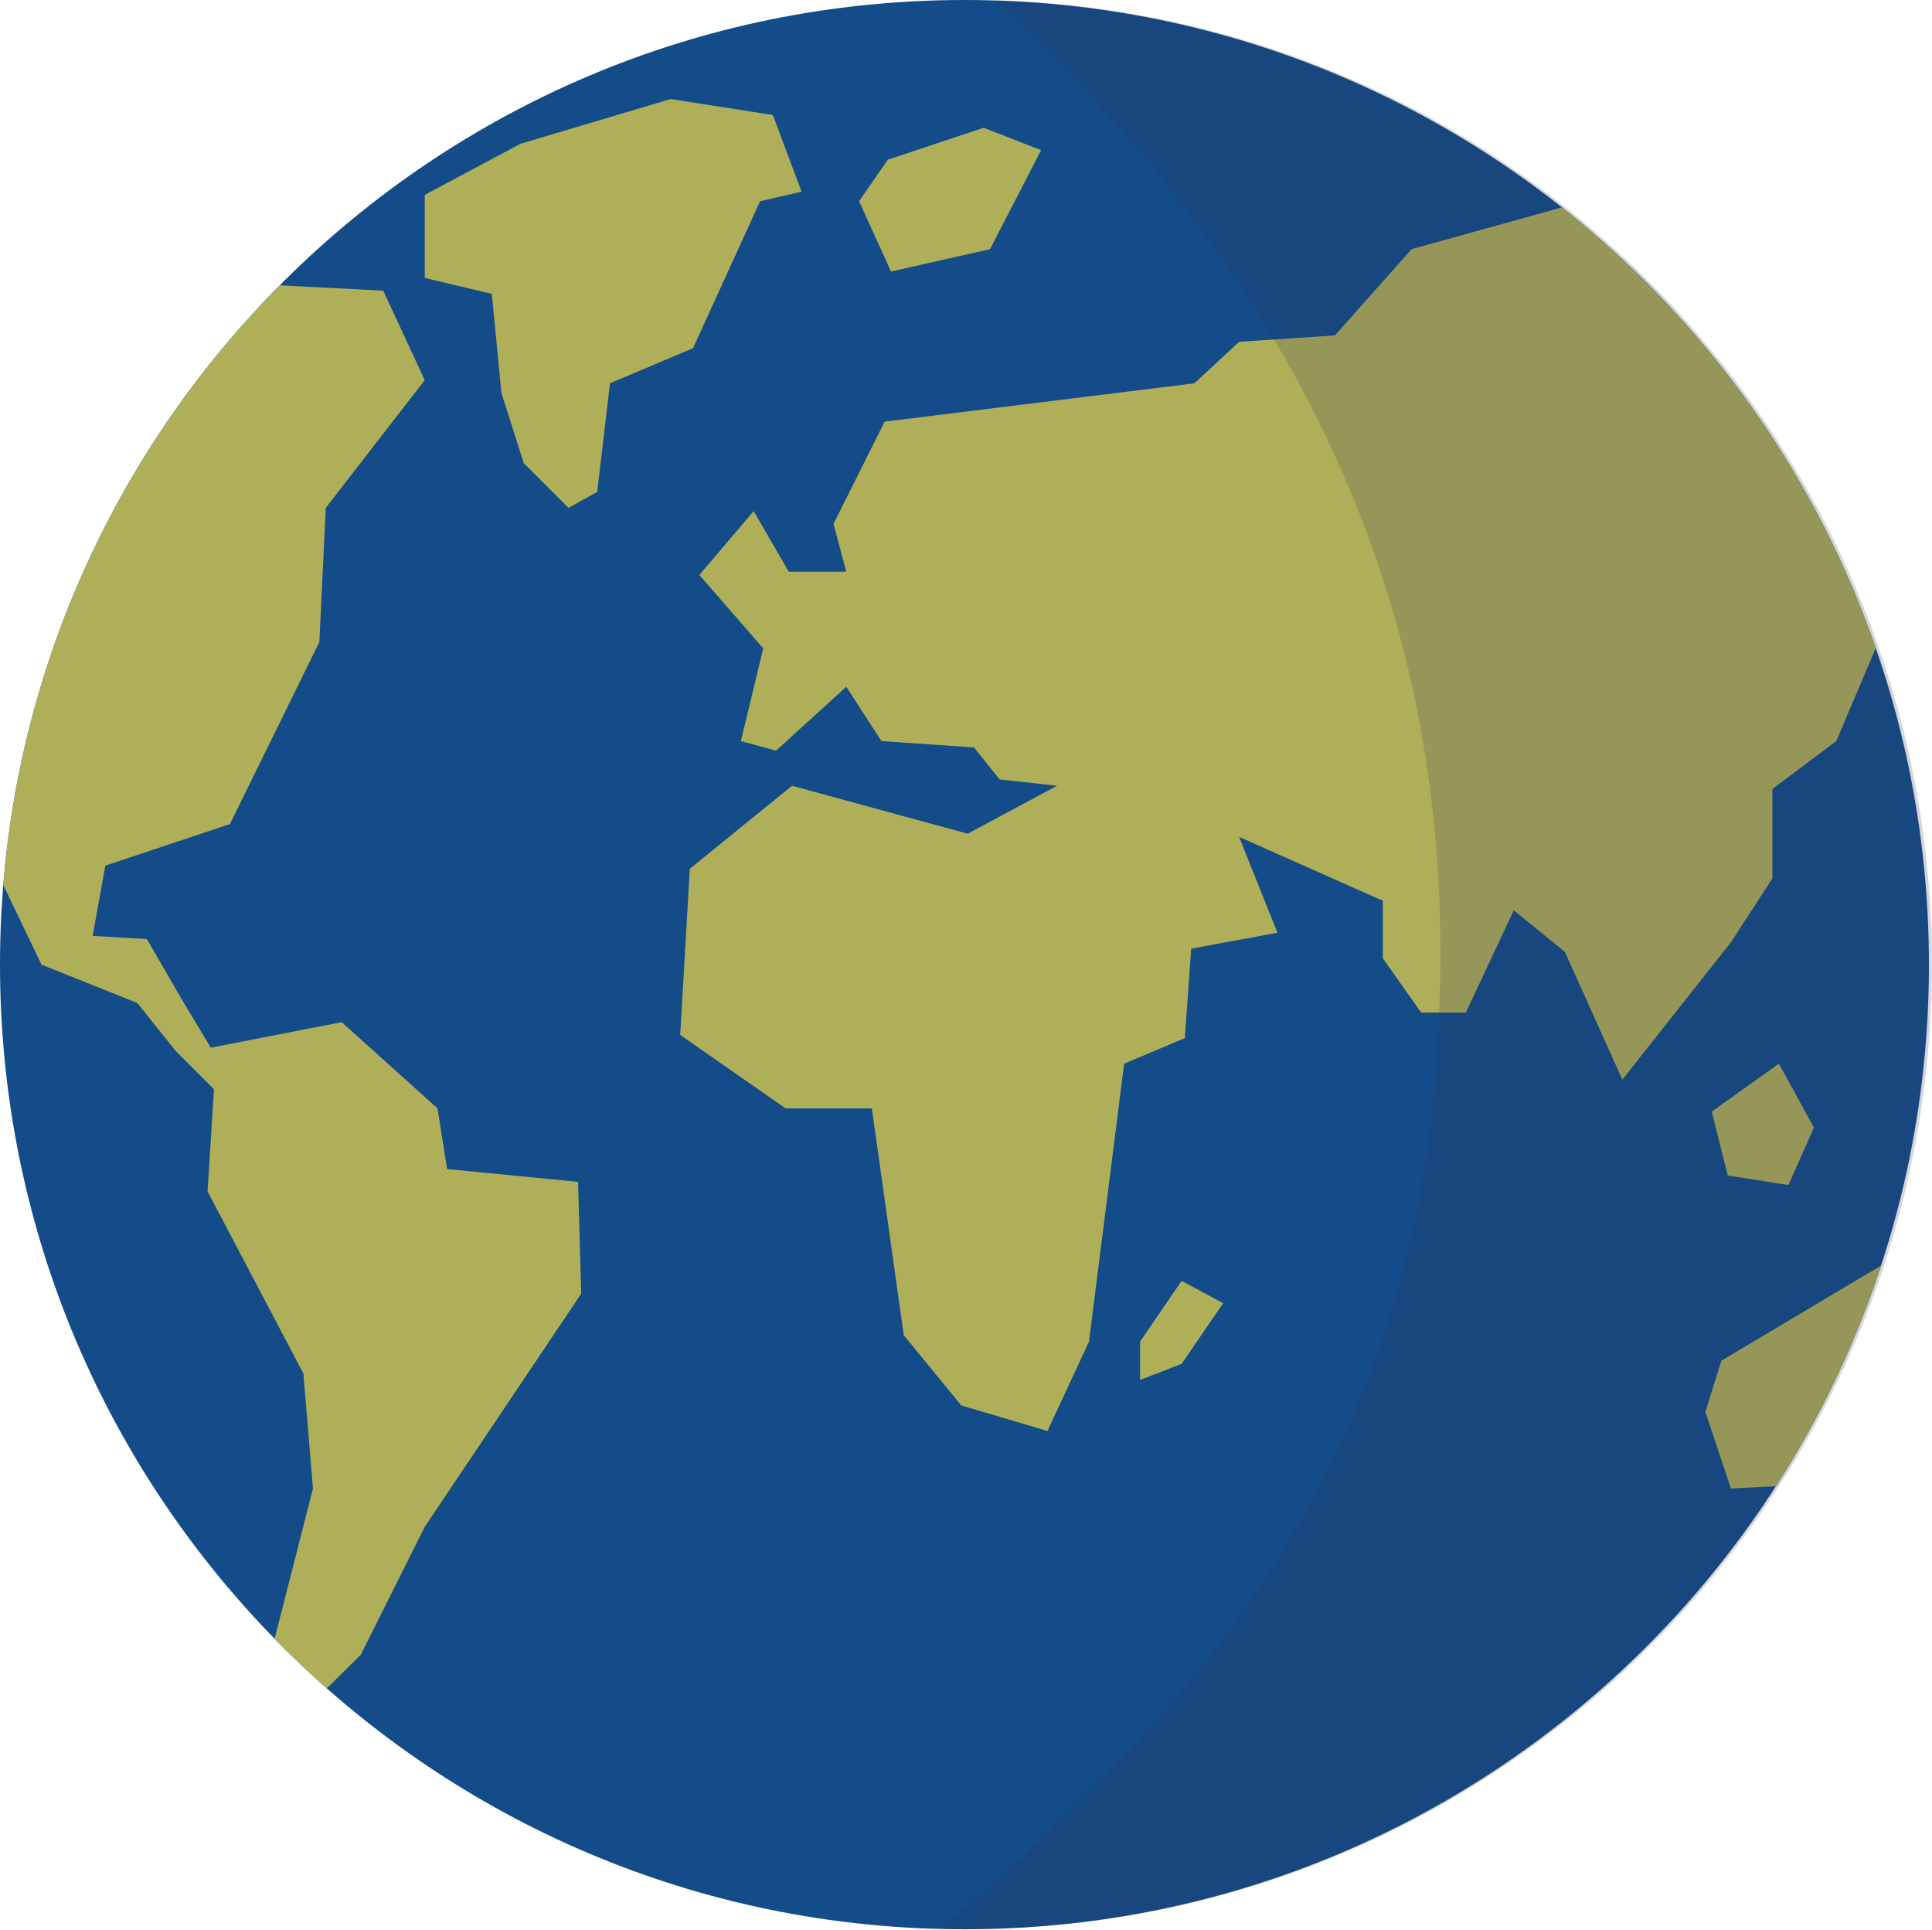
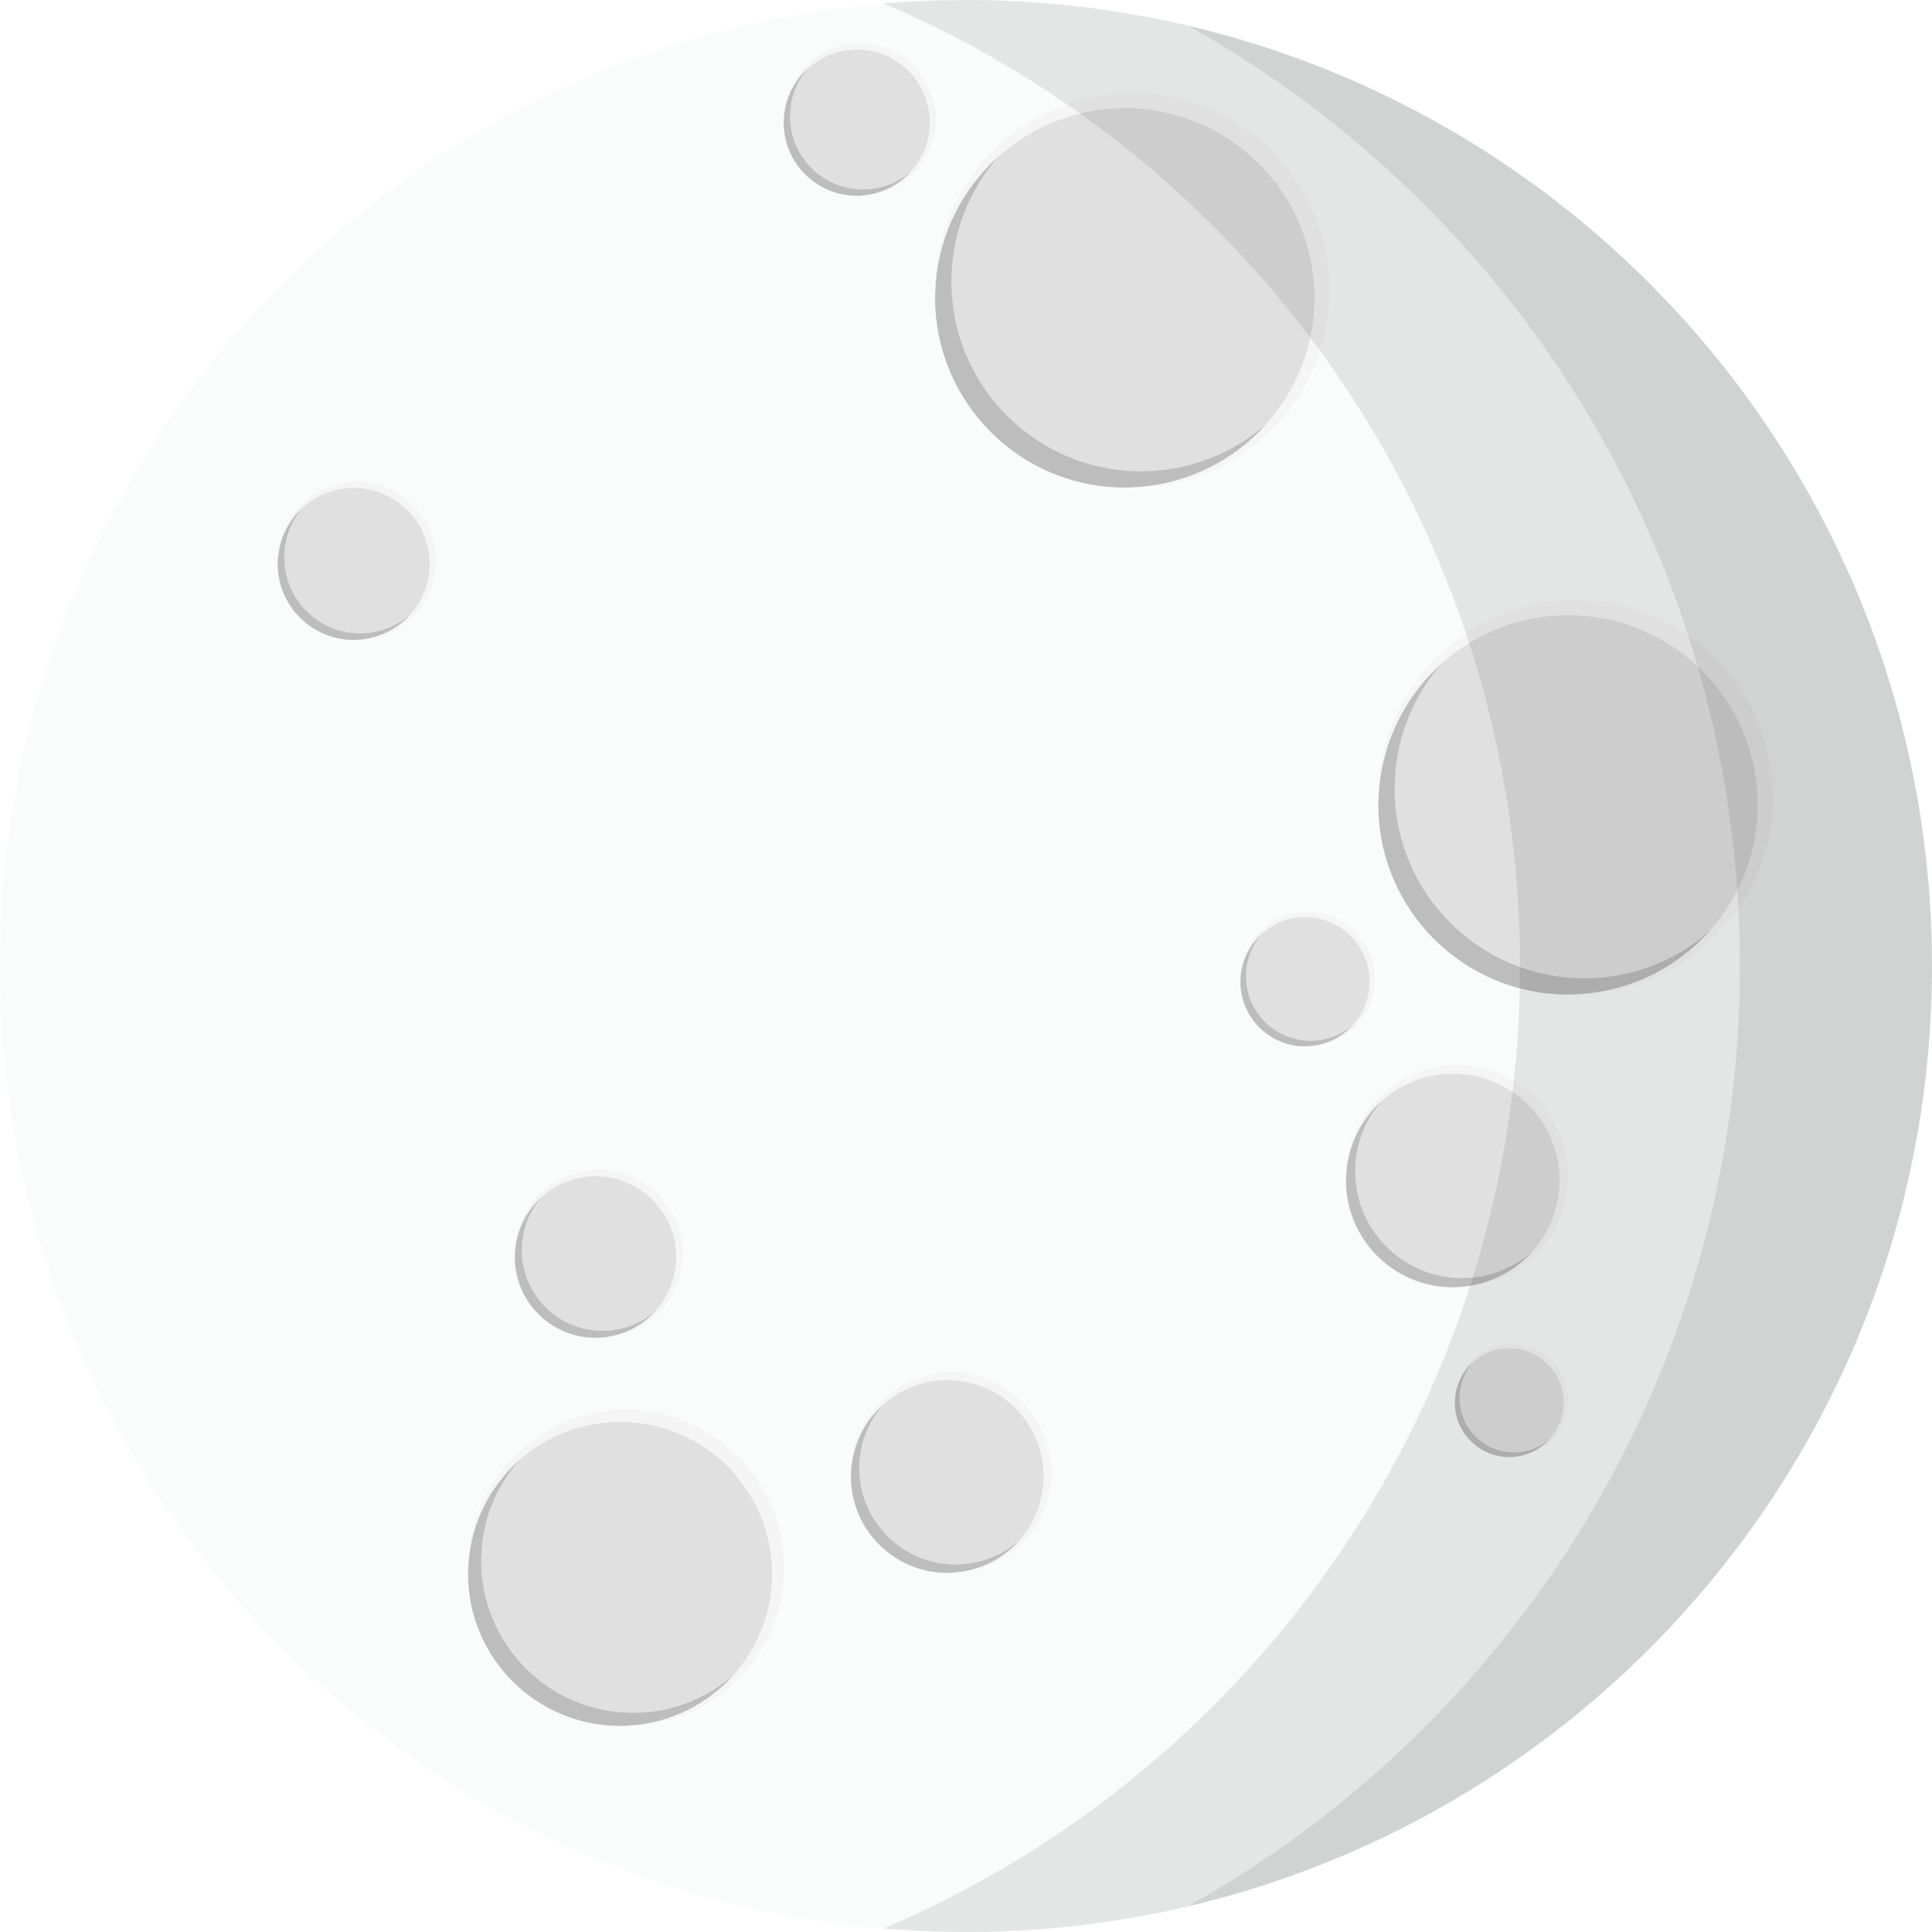
- <svg xmlns="http://www.w3.org/2000/svg" version="1.1" id="Warstwa_1" x="0px" y="0px" width="220.545px" height="220.197px" viewBox="0 0 220.545 220.197" enable-background="new 0 0 220.545 220.197" xml:space="preserve">
+ <svg xmlns="http://www.w3.org/2000/svg" version="1.1" id="Warstwa_1" x="0px" y="0px" width="220.174px" height="220.175px" viewBox="0.175 -0.258 220.174 220.175" enable-background="new 0.175 -0.258 220.174 220.175" xml:space="preserve">
  <g>
-     <path fill="#134C89" d="M220.194,110.1c0,60.805-49.292,110.098-110.097,110.098C49.292,220.197,0,170.904,0,110.1   S49.292,0,110.098,0C170.902,0,220.194,49.295,220.194,110.1" />
-     <path fill="#B0AF59" d="M214.135,73.945l-4.513,10.635l-7.291,5.469v10.207l-4.738,7.293l-12.396,15.675l-6.561-14.581l-5.833-4.74   l-5.469,11.666h-5.104l-4.375-6.197v-6.563l-16.404-7.291l4.373,10.938l-9.843,1.822l-0.729,10.207l-6.927,2.916l-4.011,31.718   l-4.738,10.206l-9.845-2.914l-6.562-8.021l-3.645-25.885h-9.843l-12.031-8.385l1.094-18.957l11.666-9.479l20.052,5.47l10.206-5.47   l-6.562-0.728l-2.917-3.646l-10.571-0.729l-4.011-6.197l-8.021,7.292l-4.011-1.095l2.552-10.572l-7.29-8.386l6.197-7.289   l4.011,6.926h6.562l-1.458-5.47l5.834-11.664l35.361-4.376l5.104-4.739l10.937-0.729l8.749-9.844l17.129-4.758l0.021-0.027   c16.407,12.959,29.036,30.488,35.966,50.668L214.135,73.945z" />
-     <polygon fill="#B0AF59" points="48.486,22.24 48.486,31.719 56.142,33.541 57.235,44.844 59.789,52.863 64.892,57.967    68.174,56.145 69.631,43.749 79.109,39.74 86.766,22.969 91.505,21.875 88.224,13.126 76.559,11.303 59.423,16.407  " />
-     <path fill="#B0AF59" d="M214.771,144.418l-18.272,10.887l-1.824,5.833l2.918,8.749l5.104-0.246l0.019,0.014   c4.993-7.752,9.042-16.171,11.979-25.096L214.771,144.418z" />
-     <polygon fill="#B0AF59" points="195.404,126.869 197.228,134.161 204.154,135.255 207.07,128.691 203.061,121.4  " />
-     <polygon fill="#B0AF59" points="130.147,153.118 134.888,146.189 139.628,148.742 134.888,155.668 130.147,157.492  " />
-     <path fill="#B0AF59" d="M32.012,32.566l11.735,0.611l4.739,10.207L37.186,57.967l-0.73,15.312L26.248,94.058L12.03,98.799   l-1.458,8.02l6.197,0.363l4.011,6.93l3.28,5.467l14.947-2.915l10.938,9.841l1.093,6.927l14.947,1.46l0.365,12.758l-17.864,26.614   l-7.291,14.581l-3.896,3.869l0.007-0.01c-2.058-1.814-4.048-3.708-5.965-5.67l0.012-0.012l4.374-17.135l-1.095-13.123   l-10.937-20.779l0.729-11.666l-4.373-4.375l-4.376-5.469L4.738,110.1l-4.374-9.113l-0.016,0.269   C2.48,74.443,14.216,50.338,32.117,32.377L32.012,32.566z" />
-     <polygon fill="#B0AF59" points="101.347,18.229 112.284,14.584 118.848,17.135 113.014,28.438 101.712,30.99 98.067,22.969  " />
-     <path opacity="0.2" fill="#2A344F" d="M164.402,111.41c-0.596,35.516-10.819,70.573-57.123,108.717   c60.779,1.752,111.47-46.103,113.219-106.883c1.75-60.78-46.104-111.471-106.884-113.221   C152.139,35.971,165.039,73.463,164.402,111.41" />
+     <circle fill="#FAFBFB" cx="110.261" cy="109.83" r="110.087" />
+     <g>
+       <circle fill="#E0E0E0" cx="70.852" cy="179.097" r="17.33" />
+       <path fill="#BDBDBD" d="M72.333,194.944c-9.57,0-17.328-7.76-17.328-17.329c0-4.408,1.648-8.429,4.359-11.489    c-3.583,3.176-5.843,7.81-5.843,12.971c0,9.572,7.76,17.33,17.33,17.33c5.163,0,9.795-2.26,12.971-5.843    C80.764,193.295,76.742,194.944,72.333,194.944z" />
+       <path fill="#F5F5F5" d="M53.521,178.414c0,0.115,0.007,0.228,0.01,0.341c0.182-9.411,7.865-16.987,17.32-16.987    c9.572,0,17.33,7.76,17.33,17.329c0,9.455-7.575,17.139-16.988,17.322c0.113,0.002,0.227,0.008,0.342,0.008    c9.948,0,18.014-8.064,18.014-18.013c0-9.949-8.066-18.015-18.014-18.015C61.587,160.399,53.521,168.465,53.521,178.414z" />
+     </g>
+     <g>
+       <circle fill="#E0E0E0" cx="40.489" cy="64.001" r="8.665" />
+       <path fill="#BDBDBD" d="M41.23,71.924c-4.786,0-8.665-3.878-8.665-8.664c0-2.204,0.825-4.214,2.18-5.744    c-1.792,1.587-2.922,3.904-2.922,6.485c0,4.784,3.88,8.665,8.666,8.665c2.581,0,4.898-1.13,6.485-2.92    C45.445,71.101,43.435,71.924,41.23,71.924z" />
+       <path fill="#F5F5F5" d="M31.823,63.66c0,0.057,0.004,0.113,0.005,0.17c0.092-4.705,3.933-8.494,8.661-8.494    c4.786,0,8.665,3.88,8.665,8.666c0,4.729-3.788,8.569-8.495,8.661c0.058,0.002,0.115,0.004,0.172,0.004    c4.974,0,9.006-4.033,9.006-9.006c0-4.974-4.032-9.006-9.006-9.006C35.857,54.653,31.823,58.686,31.823,63.66z" />
+     </g>
+     <g>
+       <circle fill="#E0E0E0" cx="128.368" cy="33.678" r="21.622" />
+       <path fill="#BDBDBD" d="M130.217,53.453c-11.941,0-21.62-9.681-21.62-21.624c0-5.5,2.056-10.515,5.438-14.332    c-4.467,3.961-7.288,9.74-7.288,16.183c0,11.942,9.682,21.621,21.622,21.621c6.441,0,12.221-2.819,16.184-7.289    C140.736,51.395,135.718,53.453,130.217,53.453z" />
+       <path fill="#F5F5F5" d="M106.746,32.827c0,0.142,0.008,0.283,0.011,0.425c0.228-11.745,9.813-21.196,21.611-21.196    c11.941,0,21.622,9.681,21.622,21.623c0,11.797-9.452,21.383-21.194,21.611c0.143,0.002,0.282,0.009,0.426,0.009    c12.412,0,22.475-10.061,22.475-22.473c0-12.414-10.063-22.476-22.475-22.476C116.809,10.351,106.746,20.414,106.746,32.827z" />
+     </g>
+     <g>
+       <circle fill="#E0E0E0" cx="178.883" cy="91.458" r="21.623" />
+       <path fill="#BDBDBD" d="M180.733,111.23c-11.942,0-21.624-9.681-21.624-21.623c0-5.499,2.058-10.516,5.441-14.333    c-4.47,3.961-7.29,9.74-7.29,16.182c0,11.942,9.68,21.624,21.622,21.624c6.441,0,12.222-2.822,16.182-7.292    C191.249,109.173,186.233,111.23,180.733,111.23z" />
+       <path fill="#F5F5F5" d="M157.261,90.605c0,0.142,0.009,0.283,0.012,0.425c0.228-11.743,9.813-21.196,21.61-21.196    c11.941,0,21.622,9.681,21.622,21.623c0,11.797-9.452,21.384-21.196,21.611c0.144,0.002,0.285,0.013,0.427,0.013    c12.413,0,22.477-10.063,22.477-22.476c0-12.414-10.063-22.476-22.477-22.476S157.261,78.191,157.261,90.605z" />
+     </g>
+     <g>
+       <path fill="#E0E0E0" d="M165.745,122.089c6.726,0,12.176,5.45,12.176,12.174c0,6.726-5.45,12.176-12.176,12.176    c-6.722,0-12.176-5.45-12.176-12.176C153.569,127.539,159.023,122.089,165.745,122.089z" />
+       <path fill="#BDBDBD" d="M166.788,145.397c-6.725,0-12.175-5.451-12.175-12.176c0-3.097,1.157-5.922,3.062-8.07    c-2.516,2.229-4.105,5.484-4.105,9.111c0,6.726,5.454,12.176,12.176,12.176c3.629,0,6.884-1.588,9.114-4.104    C172.71,144.239,169.885,145.397,166.788,145.397z" />
+       <path fill="#F5F5F5" d="M153.569,133.783c0,0.079,0.006,0.161,0.006,0.239c0.13-6.612,5.526-11.934,12.17-11.934    c6.726,0,12.176,5.45,12.176,12.174c0,6.644-5.321,12.043-11.934,12.17c0.079,0.002,0.159,0.006,0.239,0.006    c6.99,0,12.656-5.665,12.656-12.655s-5.666-12.656-12.656-12.656S153.569,126.793,153.569,133.783z" />
+     </g>
+     <g>
+       <circle fill="#E0E0E0" cx="148.908" cy="111.616" r="7.37" />
+       <path fill="#BDBDBD" d="M149.538,118.355c-4.07,0-7.37-3.299-7.37-7.368c0-1.875,0.702-3.585,1.854-4.887    c-1.522,1.349-2.484,3.32-2.484,5.516c0,4.072,3.3,7.37,7.37,7.37c2.195,0,4.165-0.961,5.517-2.483    C153.123,117.654,151.414,118.355,149.538,118.355z" />
+       <path fill="#F5F5F5" d="M141.538,111.325c0,0.05,0.003,0.098,0.003,0.146c0.079-4.002,3.345-7.226,7.367-7.226    c4.071,0,7.369,3.301,7.369,7.37c0,4.022-3.221,7.289-7.224,7.365c0.049,0.002,0.097,0.005,0.146,0.005    c4.23,0,7.661-3.429,7.661-7.661c0-4.229-3.431-7.66-7.661-7.66C144.968,103.665,141.538,107.096,141.538,111.325z" />
+     </g>
+     <g>
+       <circle fill="#E0E0E0" cx="97.824" cy="13.711" r="8.336" />
+       <path fill="#BDBDBD" d="M98.538,21.335c-4.604,0-8.336-3.733-8.336-8.337c0-2.119,0.793-4.054,2.096-5.525    c-1.722,1.527-2.809,3.755-2.809,6.24c0,4.602,3.732,8.335,8.336,8.335c2.483,0,4.71-1.088,6.238-2.81    C102.591,20.542,100.657,21.335,98.538,21.335z" />
+       <path fill="#F5F5F5" d="M89.488,13.382c0,0.055,0.003,0.11,0.005,0.164c0.086-4.527,3.782-8.171,8.331-8.171    c4.603,0,8.335,3.731,8.335,8.338c0,4.546-3.643,8.242-8.17,8.331c0.055,0,0.108,0.004,0.164,0.004    c4.785,0,8.665-3.88,8.665-8.666c0-4.784-3.88-8.664-8.665-8.664C93.367,4.718,89.488,8.598,89.488,13.382z" />
+     </g>
+     <g>
+       <circle fill="#E0E0E0" cx="108.14" cy="167.995" r="10.988" />
+       <path fill="#BDBDBD" d="M109.08,178.044c-6.07,0-10.99-4.918-10.99-10.988c0-2.796,1.046-5.346,2.765-7.284    c-2.271,2.014-3.705,4.95-3.705,8.224c0,6.068,4.921,10.988,10.99,10.988c3.273,0,6.21-1.432,8.223-3.703    C114.425,177,111.876,178.044,109.08,178.044z" />
+       <path fill="#F5F5F5" d="M97.15,167.563c0,0.072,0.004,0.144,0.005,0.216c0.117-5.967,4.988-10.771,10.985-10.771    c6.069,0,10.988,4.921,10.988,10.988c0,5.998-4.803,10.868-10.771,10.984c0.072,0,0.143,0.004,0.216,0.004    c6.309,0,11.422-5.111,11.422-11.421s-5.113-11.422-11.422-11.422C102.264,156.141,97.15,161.253,97.15,167.563z" />
+     </g>
+     <g>
+       <circle fill="#E0E0E0" cx="68.052" cy="142.99" r="9.207" />
+       <path fill="#BDBDBD" d="M68.839,151.409c-5.084,0-9.206-4.122-9.206-9.207c0-2.341,0.875-4.479,2.315-6.104    c-1.903,1.688-3.104,4.149-3.104,6.892c0,5.085,4.122,9.208,9.208,9.208c2.742,0,5.203-1.201,6.891-3.104    C73.316,150.534,71.181,151.409,68.839,151.409z" />
+       <path fill="#F5F5F5" d="M58.844,142.628c0,0.06,0.004,0.12,0.005,0.18c0.097-5,4.179-9.024,9.203-9.024    c5.084,0,9.207,4.121,9.207,9.206c0,5.025-4.024,9.107-9.026,9.204c0.061,0,0.122,0.004,0.182,0.004    c5.286,0,9.571-4.285,9.571-9.569c0-5.287-4.286-9.57-9.571-9.57C63.13,133.058,58.844,137.341,58.844,142.628z" />
+     </g>
+     <g>
+       <circle fill="#E0E0E0" cx="172.183" cy="159.583" r="6.209" />
+       <path fill="#BDBDBD" d="M172.715,165.262c-3.43,0-6.209-2.782-6.209-6.211c0-1.578,0.592-3.019,1.562-4.115    c-1.282,1.138-2.092,2.798-2.092,4.646c0,3.431,2.778,6.211,6.207,6.211c1.852,0,3.511-0.81,4.647-2.094    C175.735,164.67,174.294,165.262,172.715,165.262z" />
+       <path fill="#F5F5F5" d="M165.976,159.338c0,0.041,0.001,0.081,0.002,0.123c0.064-3.374,2.817-6.088,6.205-6.088    c3.431,0,6.21,2.779,6.21,6.208c0,3.39-2.715,6.142-6.086,6.207c0.041,0.002,0.081,0.004,0.122,0.004    c3.563,0,6.454-2.891,6.454-6.454c0-3.565-2.891-6.454-6.454-6.454C168.864,152.884,165.976,155.772,165.976,159.338z" />
+     </g>
+     <path opacity="0.1" fill="#212121" d="M173.401,109.829c0,49.253-29.877,91.523-72.494,109.687   c3.084,0.261,6.202,0.401,9.354,0.401c60.801,0,110.088-49.288,110.088-110.088c0-60.798-49.287-110.087-110.088-110.087   c-3.151,0-6.269,0.141-9.354,0.399C143.524,18.307,173.401,60.577,173.401,109.829z" />
+     <path opacity="0.1" fill="#212121" d="M198.459,109.829c0,46.048-25.367,86.165-62.883,107.158   c48.596-11.436,84.772-55.07,84.772-107.158c0-52.087-36.177-95.721-84.772-107.157C173.092,23.667,198.459,63.782,198.459,109.829   z" />
  </g>
</svg>
